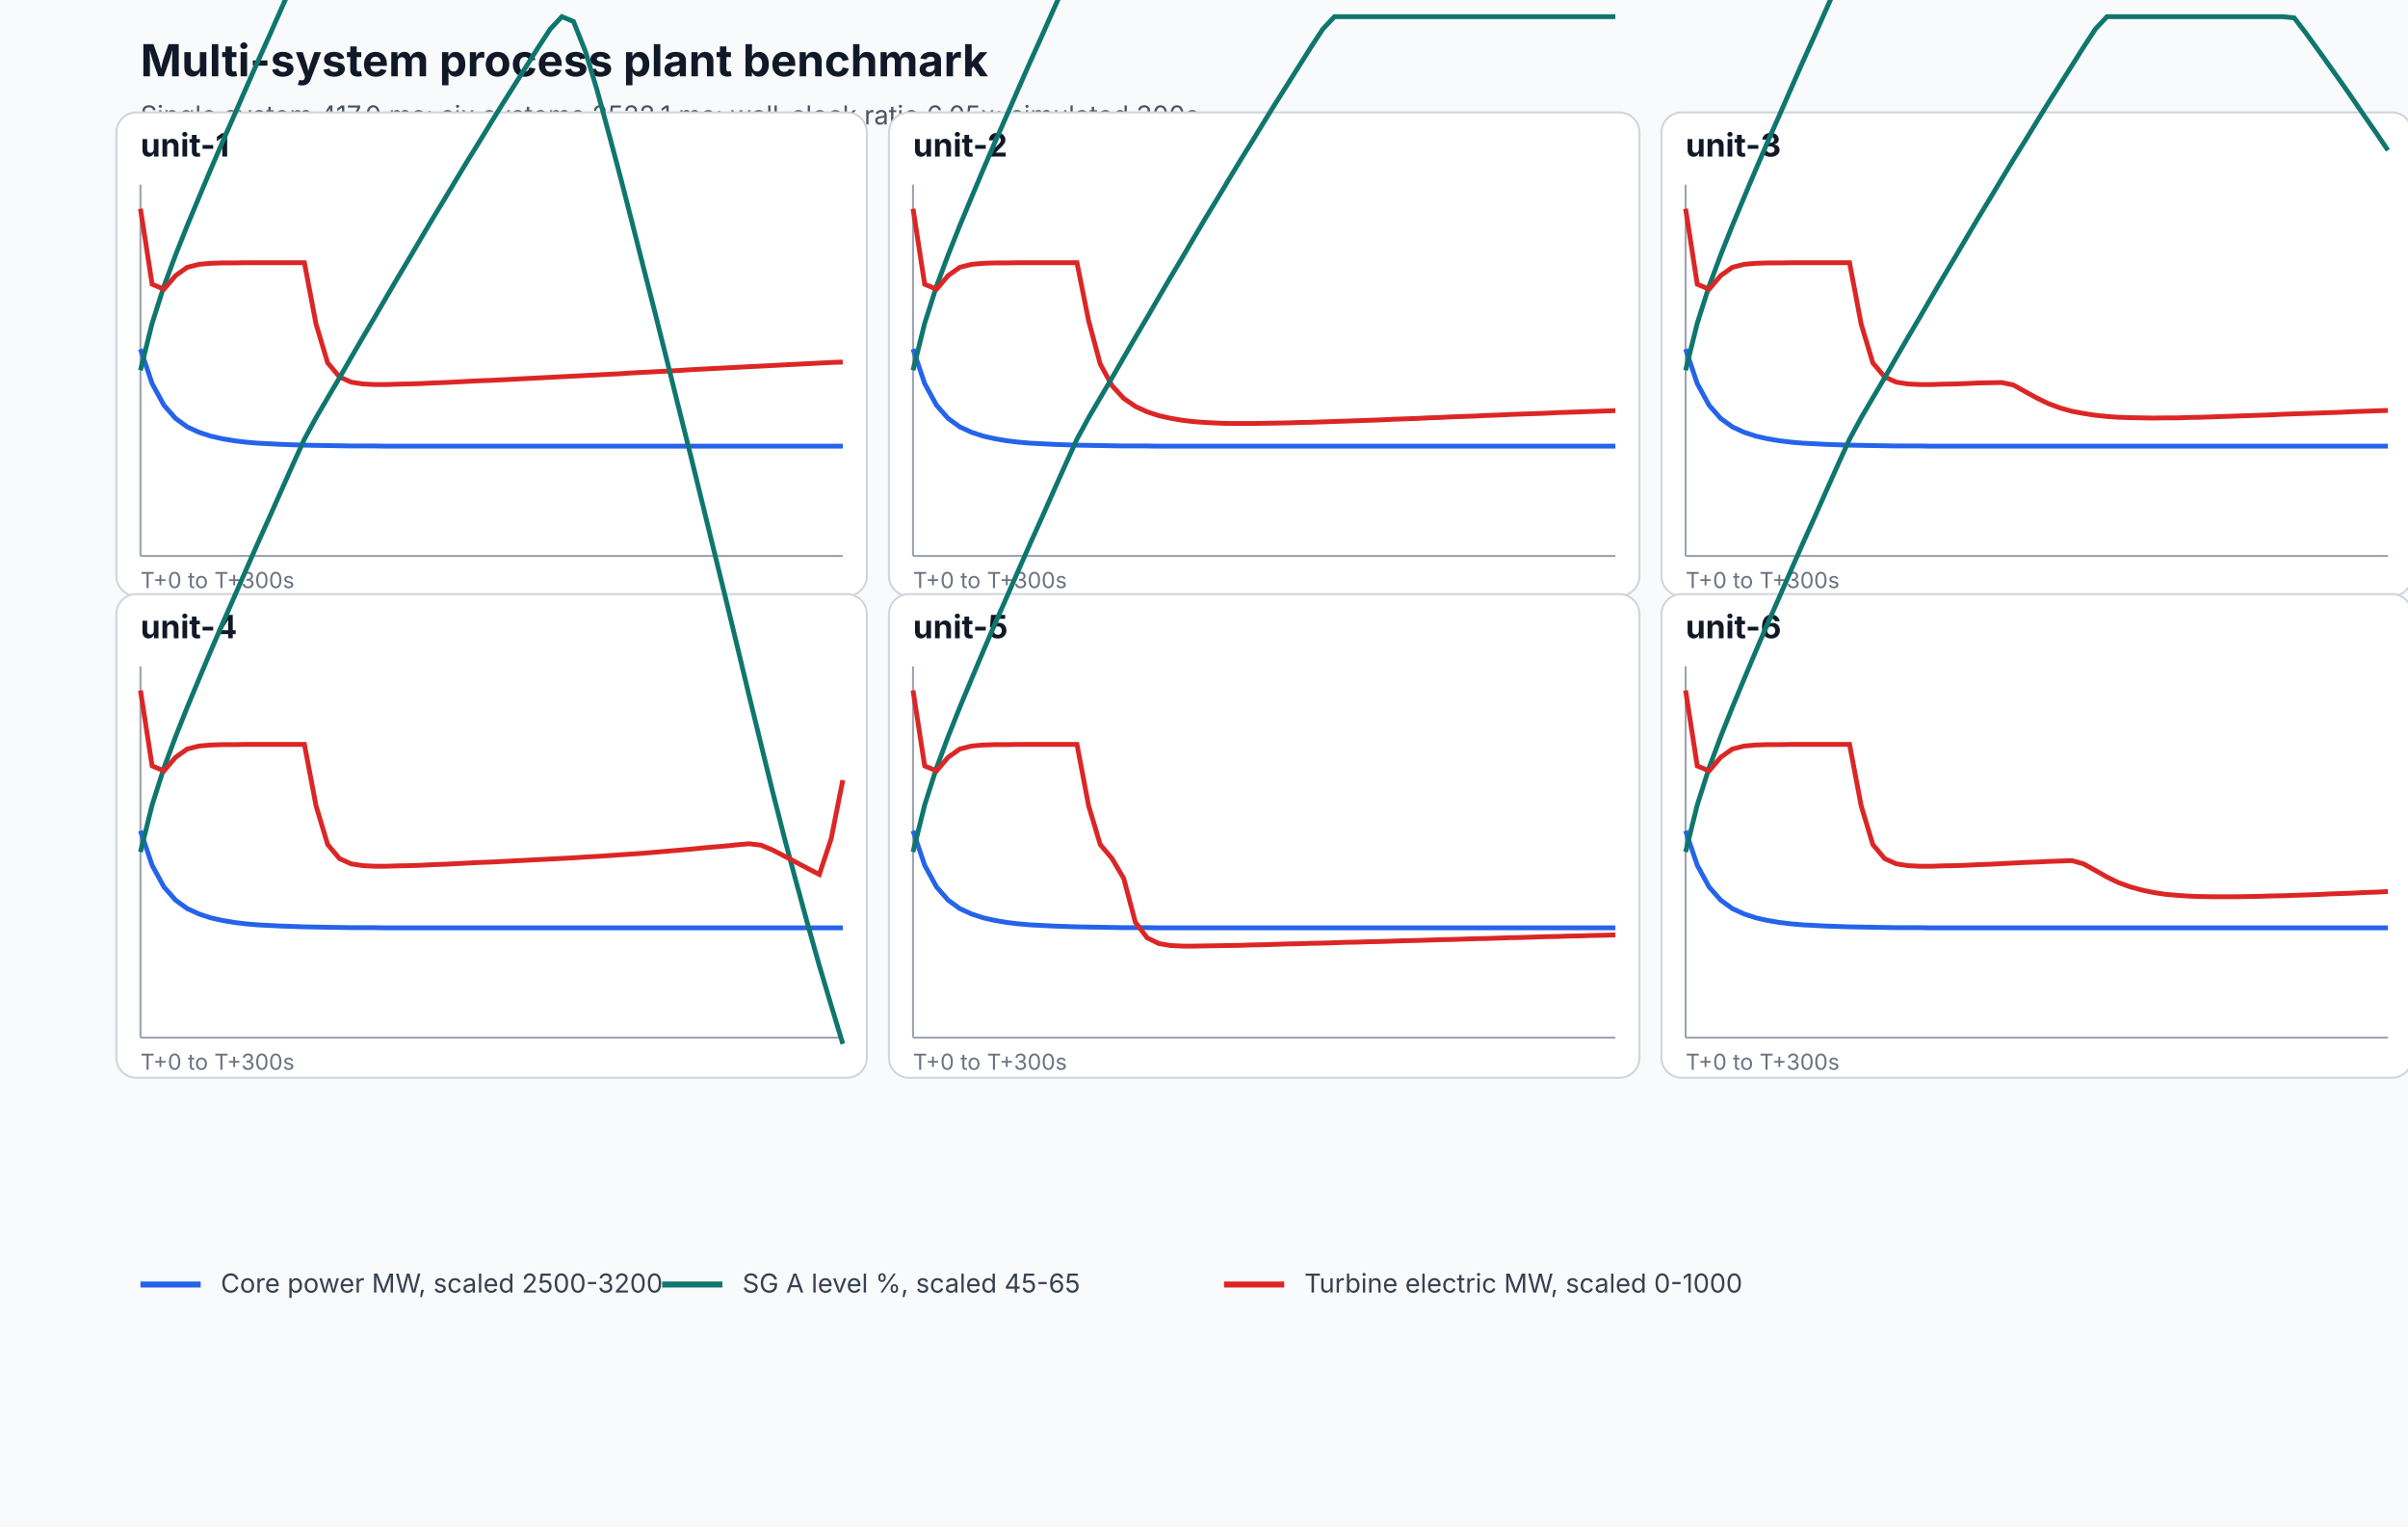
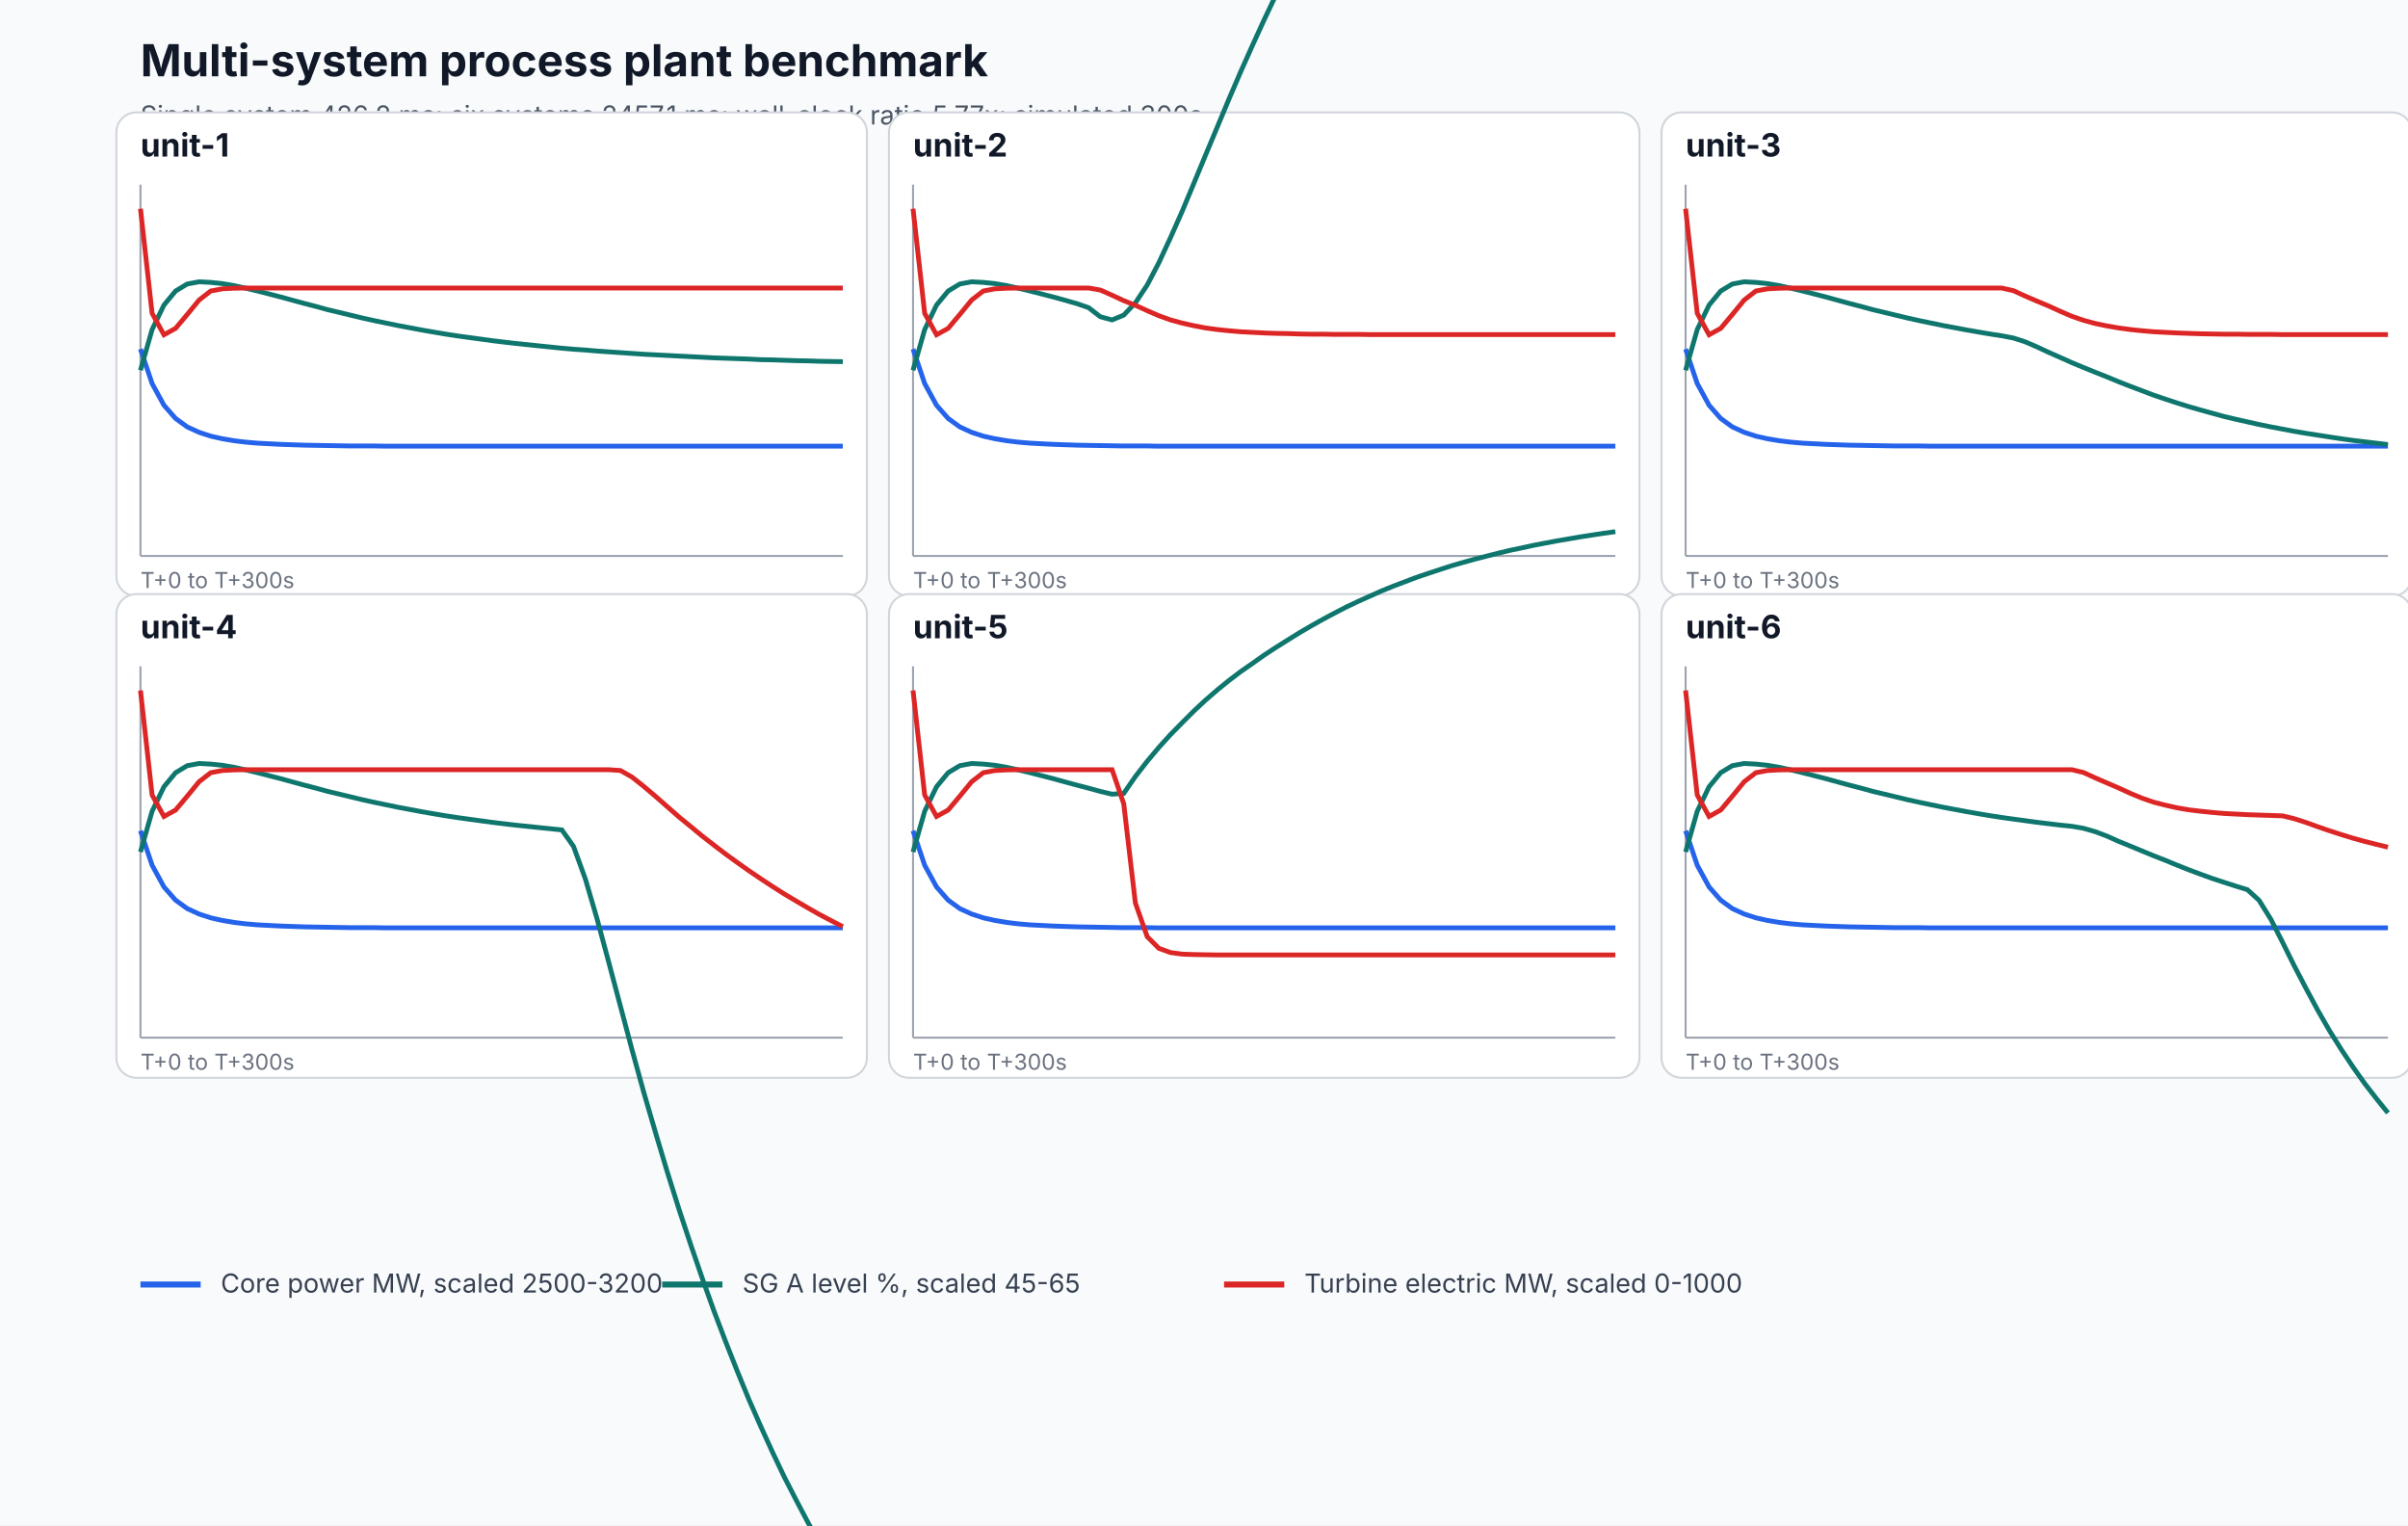
<svg xmlns="http://www.w3.org/2000/svg" width="1200" height="760" viewBox="0 0 1200 760" role="img" aria-labelledby="title desc">
  <rect width="100%" height="100%" fill="#f8fafc" />
  <text x="70" y="38" font-family="Inter, system-ui, sans-serif" font-size="22" font-weight="700" fill="#111827">Multi-system process plant benchmark</text>
-   <text x="70" y="62" font-family="Inter, system-ui, sans-serif" font-size="13" fill="#4b5563">Single system 417.0 ms; six systems 2522.1 ms; wall-clock ratio 6.05x; simulated 300s.</text>
+   <text x="70" y="62" font-family="Inter, system-ui, sans-serif" font-size="13" fill="#4b5563">Single system 426.2 ms; six systems 2457.1 ms; wall-clock ratio 5.77x; simulated 300s.</text>
  <g>
    <rect x="58" y="56" width="374" height="241" rx="10" fill="#ffffff" stroke="#d1d5db" />
    <text x="70" y="78" font-family="Inter, system-ui, sans-serif" font-size="16" font-weight="700" fill="#111827">unit-1</text>
    <line x1="70" y1="277" x2="420" y2="277" stroke="#9ca3af" />
    <line x1="70" y1="92" x2="70" y2="277" stroke="#9ca3af" />
    <path d="M 70.0 173.9 L 75.8 191.1 L 81.7 201.9 L 87.5 208.5 L 93.3 212.7 L 99.2 215.4 L 105.0 217.3 L 110.8 218.6 L 116.7 219.6 L 122.5 220.3 L 128.3 220.8 L 134.2 221.1 L 140.0 221.4 L 145.8 221.6 L 151.7 221.8 L 157.5 221.9 L 163.3 222.0 L 169.2 222.1 L 175.0 222.2 L 180.8 222.2 L 186.7 222.2 L 192.5 222.3 L 198.3 222.3 L 204.2 222.3 L 210.0 222.3 L 215.8 222.3 L 221.7 222.3 L 227.5 222.3 L 233.3 222.3 L 239.2 222.3 L 245.0 222.3 L 250.8 222.3 L 256.7 222.3 L 262.5 222.3 L 268.3 222.3 L 274.2 222.3 L 280.0 222.3 L 285.8 222.3 L 291.7 222.3 L 297.5 222.3 L 303.3 222.3 L 309.2 222.3 L 315.0 222.3 L 320.8 222.3 L 326.7 222.3 L 332.5 222.3 L 338.3 222.3 L 344.2 222.3 L 350.0 222.3 L 355.8 222.3 L 361.7 222.3 L 367.5 222.3 L 373.3 222.3 L 379.2 222.3 L 385.0 222.3 L 390.8 222.3 L 396.7 222.3 L 402.5 222.3 L 408.3 222.3 L 414.2 222.3 L 420.0 222.3" fill="none" stroke="#2563eb" stroke-width="2.4" />
-     <path d="M 70.0 184.5 L 75.8 161.1 L 81.7 142.6 L 87.5 127.0 L 93.3 112.4 L 99.2 98.2 L 105.0 84.4 L 110.8 70.9 L 116.7 57.5 L 122.5 44.2 L 128.3 31.0 L 134.2 17.9 L 140.0 4.8 L 145.8 -8.2 L 151.7 -21.2 L 157.5 -31.9 L 163.3 -41.8 L 169.2 -51.8 L 175.0 -61.9 L 180.8 -71.9 L 186.7 -81.9 L 192.5 -91.9 L 198.3 -101.8 L 204.2 -111.7 L 210.0 -121.6 L 215.8 -131.4 L 221.7 -141.1 L 227.5 -150.8 L 233.3 -160.4 L 239.2 -169.9 L 245.0 -179.4 L 250.8 -188.8 L 256.7 -198.1 L 262.5 -207.3 L 268.3 -216.5 L 274.2 -225.5 L 280.0 -231.8 L 285.8 -231.8 L 291.7 -231.8 L 297.5 -231.8 L 303.3 -231.8 L 309.2 -231.8 L 315.0 -231.8 L 320.8 -231.8 L 326.7 -231.8 L 332.5 -231.8 L 338.3 -231.8 L 344.2 -231.8 L 350.0 -231.8 L 355.8 -231.8 L 361.7 -231.8 L 367.5 -231.8 L 373.3 -231.8 L 379.2 -231.8 L 385.0 -231.8 L 390.8 -231.8 L 396.7 -231.8 L 402.5 -231.8 L 408.3 -231.8 L 414.2 -231.8 L 420.0 -231.8" fill="none" stroke="#0f766e" stroke-width="2.4" />
-     <path d="M 70.0 104.0 L 75.8 141.6 L 81.7 144.1 L 87.5 137.3 L 93.3 133.2 L 99.2 131.7 L 105.0 131.2 L 110.8 131.0 L 116.7 131.0 L 122.5 130.9 L 128.3 130.9 L 134.2 130.9 L 140.0 130.9 L 145.8 130.9 L 151.7 130.9 L 157.5 161.5 L 163.3 180.8 L 169.2 187.8 L 175.0 190.4 L 180.8 191.3 L 186.7 191.6 L 192.5 191.6 L 198.3 191.4 L 204.2 191.3 L 210.0 191.1 L 215.8 190.8 L 221.7 190.6 L 227.5 190.3 L 233.3 190.0 L 239.2 189.7 L 245.0 189.5 L 250.8 189.2 L 256.7 188.9 L 262.5 188.6 L 268.3 188.3 L 274.2 188.0 L 280.0 187.7 L 285.8 187.4 L 291.7 187.1 L 297.5 186.8 L 303.3 186.5 L 309.2 186.2 L 315.0 185.8 L 320.8 185.5 L 326.7 185.2 L 332.5 184.9 L 338.3 184.6 L 344.2 184.2 L 350.0 183.9 L 355.8 183.6 L 361.7 183.3 L 367.5 183.0 L 373.3 182.7 L 379.2 182.4 L 385.0 182.1 L 390.8 181.8 L 396.7 181.5 L 402.5 181.2 L 408.3 180.9 L 414.2 180.6 L 420.0 180.4" fill="none" stroke="#dc2626" stroke-width="2.4" />
+     <path d="M 70.0 184.5 L 75.8 164.2 L 81.7 152.0 L 87.5 145.0 L 93.3 141.5 L 99.2 140.4 L 105.0 140.7 L 110.8 141.3 L 116.7 142.3 L 122.5 143.6 L 128.3 145.0 L 134.2 146.5 L 140.0 148.0 L 145.8 149.6 L 151.7 151.2 L 157.5 152.7 L 163.3 154.3 L 169.2 155.7 L 175.0 157.1 L 180.8 158.5 L 186.7 159.8 L 192.5 161.0 L 198.3 162.2 L 204.2 163.3 L 210.0 164.4 L 215.8 165.4 L 221.7 166.4 L 227.5 167.3 L 233.3 168.1 L 239.2 168.9 L 245.0 169.7 L 250.8 170.4 L 256.7 171.1 L 262.5 171.7 L 268.3 172.3 L 274.2 172.9 L 280.0 173.5 L 285.8 174.0 L 291.7 174.4 L 297.5 174.9 L 303.3 175.3 L 309.2 175.7 L 315.0 176.1 L 320.8 176.5 L 326.7 176.8 L 332.5 177.1 L 338.3 177.4 L 344.2 177.7 L 350.0 178.0 L 355.8 178.3 L 361.7 178.5 L 367.5 178.7 L 373.3 178.9 L 379.2 179.2 L 385.0 179.3 L 390.8 179.5 L 396.7 179.7 L 402.5 179.8 L 408.3 180.0 L 414.2 180.1 L 420.0 180.2" fill="none" stroke="#0f766e" stroke-width="2.4" />
+     <path d="M 70.0 104.0 L 75.8 156.1 L 81.7 166.8 L 87.5 163.6 L 93.3 156.7 L 99.2 149.5 L 105.0 145.0 L 110.8 143.9 L 116.7 143.6 L 122.5 143.5 L 128.3 143.5 L 134.2 143.5 L 140.0 143.5 L 145.8 143.5 L 151.7 143.5 L 157.5 143.5 L 163.3 143.5 L 169.2 143.5 L 175.0 143.5 L 180.8 143.5 L 186.7 143.5 L 192.5 143.5 L 198.3 143.5 L 204.2 143.5 L 210.0 143.5 L 215.8 143.5 L 221.7 143.5 L 227.5 143.5 L 233.3 143.5 L 239.2 143.5 L 245.0 143.5 L 250.8 143.5 L 256.7 143.5 L 262.5 143.5 L 268.3 143.5 L 274.2 143.5 L 280.0 143.5 L 285.8 143.5 L 291.7 143.5 L 297.5 143.5 L 303.3 143.5 L 309.2 143.5 L 315.0 143.5 L 320.8 143.5 L 326.7 143.5 L 332.5 143.5 L 338.3 143.5 L 344.2 143.5 L 350.0 143.5 L 355.8 143.5 L 361.7 143.5 L 367.5 143.5 L 373.3 143.5 L 379.2 143.5 L 385.0 143.5 L 390.8 143.5 L 396.7 143.5 L 402.5 143.5 L 408.3 143.5 L 414.2 143.5 L 420.0 143.5" fill="none" stroke="#dc2626" stroke-width="2.4" />
    <text x="70" y="293" font-family="Inter, system-ui, sans-serif" font-size="11" fill="#6b7280">T+0 to T+300s</text>
  </g>
  <g>
    <rect x="443" y="56" width="374" height="241" rx="10" fill="#ffffff" stroke="#d1d5db" />
    <text x="455" y="78" font-family="Inter, system-ui, sans-serif" font-size="16" font-weight="700" fill="#111827">unit-2</text>
    <line x1="455" y1="277" x2="805" y2="277" stroke="#9ca3af" />
    <line x1="455" y1="92" x2="455" y2="277" stroke="#9ca3af" />
    <path d="M 455.0 173.9 L 460.8 191.1 L 466.7 201.9 L 472.5 208.5 L 478.3 212.7 L 484.2 215.4 L 490.0 217.3 L 495.8 218.6 L 501.7 219.6 L 507.5 220.3 L 513.3 220.8 L 519.2 221.1 L 525.0 221.4 L 530.8 221.6 L 536.7 221.8 L 542.5 221.9 L 548.3 222.0 L 554.2 222.1 L 560.0 222.2 L 565.8 222.2 L 571.7 222.2 L 577.5 222.3 L 583.3 222.3 L 589.2 222.3 L 595.0 222.3 L 600.8 222.3 L 606.7 222.3 L 612.5 222.3 L 618.3 222.3 L 624.2 222.3 L 630.0 222.3 L 635.8 222.3 L 641.7 222.3 L 647.5 222.3 L 653.3 222.3 L 659.2 222.3 L 665.0 222.3 L 670.8 222.3 L 676.7 222.3 L 682.5 222.3 L 688.3 222.3 L 694.2 222.3 L 700.0 222.3 L 705.8 222.3 L 711.7 222.3 L 717.5 222.3 L 723.3 222.3 L 729.2 222.3 L 735.0 222.3 L 740.8 222.3 L 746.7 222.3 L 752.5 222.3 L 758.3 222.3 L 764.2 222.3 L 770.0 222.3 L 775.8 222.3 L 781.7 222.3 L 787.5 222.3 L 793.3 222.3 L 799.2 222.3 L 805.0 222.3" fill="none" stroke="#2563eb" stroke-width="2.4" />
-     <path d="M 455.0 184.5 L 460.8 161.1 L 466.7 142.6 L 472.5 127.0 L 478.3 112.4 L 484.2 98.2 L 490.0 84.4 L 495.8 70.9 L 501.7 57.5 L 507.5 44.2 L 513.3 31.0 L 519.2 17.9 L 525.0 4.8 L 530.8 -8.2 L 536.7 -21.1 L 542.5 -32.1 L 548.3 -43.0 L 554.2 -57.0 L 560.0 -74.4 L 565.8 -95.0 L 571.7 -118.0 L 577.5 -143.0 L 583.3 -169.6 L 589.2 -197.3 L 595.0 -225.9 L 600.8 -231.8 L 606.7 -231.8 L 612.5 -231.8 L 618.3 -231.8 L 624.2 -231.8 L 630.0 -231.8 L 635.8 -231.8 L 641.7 -231.8 L 647.5 -231.8 L 653.3 -231.8 L 659.2 -231.8 L 665.0 -231.8 L 670.8 -231.8 L 676.7 -231.8 L 682.5 -231.8 L 688.3 -231.8 L 694.2 -231.8 L 700.0 -231.8 L 705.8 -231.8 L 711.7 -231.8 L 717.5 -231.8 L 723.3 -231.8 L 729.2 -231.8 L 735.0 -231.8 L 740.8 -231.8 L 746.7 -231.8 L 752.5 -231.8 L 758.3 -231.8 L 764.2 -231.8 L 770.0 -231.8 L 775.8 -231.8 L 781.7 -231.8 L 787.5 -231.8 L 793.3 -231.8 L 799.2 -231.8 L 805.0 -231.8" fill="none" stroke="#0f766e" stroke-width="2.4" />
-     <path d="M 455.0 104.0 L 460.8 141.6 L 466.7 144.1 L 472.5 137.3 L 478.3 133.2 L 484.2 131.7 L 490.0 131.2 L 495.8 131.0 L 501.7 131.0 L 507.5 130.9 L 513.3 130.9 L 519.2 130.9 L 525.0 130.9 L 530.8 130.9 L 536.7 130.9 L 542.5 159.8 L 548.3 181.4 L 554.2 192.2 L 560.0 198.5 L 565.8 202.5 L 571.7 205.2 L 577.5 207.1 L 583.3 208.4 L 589.2 209.4 L 595.0 210.1 L 600.8 210.5 L 606.7 210.8 L 612.5 211.0 L 618.3 211.0 L 624.2 211.0 L 630.0 210.9 L 635.8 210.8 L 641.7 210.7 L 647.5 210.5 L 653.3 210.4 L 659.2 210.2 L 665.0 210.0 L 670.8 209.8 L 676.7 209.6 L 682.5 209.4 L 688.3 209.2 L 694.2 208.9 L 700.0 208.7 L 705.8 208.5 L 711.7 208.2 L 717.5 208.0 L 723.3 207.7 L 729.2 207.5 L 735.0 207.3 L 740.8 207.0 L 746.7 206.8 L 752.5 206.5 L 758.3 206.3 L 764.2 206.1 L 770.0 205.9 L 775.8 205.6 L 781.7 205.4 L 787.5 205.2 L 793.3 205.0 L 799.2 204.8 L 805.0 204.6" fill="none" stroke="#dc2626" stroke-width="2.4" />
+     <path d="M 455.0 184.5 L 460.8 164.2 L 466.7 152.0 L 472.5 145.0 L 478.3 141.5 L 484.2 140.4 L 490.0 140.7 L 495.8 141.3 L 501.7 142.3 L 507.5 143.6 L 513.3 145.0 L 519.2 146.5 L 525.0 148.0 L 530.8 149.6 L 536.7 151.3 L 542.5 153.3 L 548.3 157.8 L 554.2 159.4 L 560.0 157.0 L 565.8 150.9 L 571.7 142.0 L 577.5 130.9 L 583.3 118.4 L 589.2 105.1 L 595.0 91.2 L 600.8 77.2 L 606.7 63.1 L 612.5 49.2 L 618.3 35.7 L 624.2 22.5 L 630.0 9.8 L 635.8 -2.4 L 641.7 -14.2 L 647.5 -25.3 L 653.3 -36.0 L 659.2 -46.1 L 665.0 -55.8 L 670.8 -64.9 L 676.7 -73.6 L 682.5 -81.8 L 688.3 -89.6 L 694.2 -97.0 L 700.0 -104.0 L 705.8 -110.7 L 711.7 -116.9 L 717.5 -122.8 L 723.3 -128.5 L 729.2 -133.8 L 735.0 -138.8 L 740.8 -143.5 L 746.7 -148.0 L 752.5 -152.3 L 758.3 -156.3 L 764.2 -160.1 L 770.0 -163.7 L 775.8 -167.1 L 781.7 -170.3 L 787.5 -173.3 L 793.3 -176.2 L 799.2 -178.9 L 805.0 -181.5" fill="none" stroke="#0f766e" stroke-width="2.4" />
+     <path d="M 455.0 104.0 L 460.8 156.1 L 466.7 166.8 L 472.5 163.6 L 478.3 156.7 L 484.2 149.5 L 490.0 145.0 L 495.8 143.9 L 501.7 143.6 L 507.5 143.5 L 513.3 143.5 L 519.2 143.5 L 525.0 143.5 L 530.8 143.5 L 536.7 143.5 L 542.5 143.5 L 548.3 144.5 L 554.2 147.1 L 560.0 149.8 L 565.8 152.1 L 571.7 154.8 L 577.5 157.3 L 583.3 159.4 L 589.2 161.0 L 595.0 162.3 L 600.8 163.4 L 606.7 164.2 L 612.5 164.8 L 618.3 165.3 L 624.2 165.6 L 630.0 165.9 L 635.8 166.1 L 641.7 166.2 L 647.5 166.4 L 653.3 166.5 L 659.2 166.5 L 665.0 166.6 L 670.8 166.6 L 676.7 166.6 L 682.5 166.7 L 688.3 166.7 L 694.2 166.7 L 700.0 166.7 L 705.8 166.7 L 711.7 166.7 L 717.5 166.7 L 723.3 166.7 L 729.2 166.7 L 735.0 166.7 L 740.8 166.7 L 746.7 166.7 L 752.5 166.7 L 758.3 166.7 L 764.2 166.7 L 770.0 166.7 L 775.8 166.7 L 781.7 166.7 L 787.5 166.7 L 793.3 166.7 L 799.2 166.7 L 805.0 166.7" fill="none" stroke="#dc2626" stroke-width="2.4" />
    <text x="455" y="293" font-family="Inter, system-ui, sans-serif" font-size="11" fill="#6b7280">T+0 to T+300s</text>
  </g>
  <g>
    <rect x="828" y="56" width="374" height="241" rx="10" fill="#ffffff" stroke="#d1d5db" />
    <text x="840" y="78" font-family="Inter, system-ui, sans-serif" font-size="16" font-weight="700" fill="#111827">unit-3</text>
    <line x1="840" y1="277" x2="1190" y2="277" stroke="#9ca3af" />
    <line x1="840" y1="92" x2="840" y2="277" stroke="#9ca3af" />
    <path d="M 840.0 173.9 L 845.8 191.1 L 851.7 201.9 L 857.5 208.5 L 863.3 212.7 L 869.2 215.4 L 875.0 217.3 L 880.8 218.6 L 886.7 219.6 L 892.5 220.3 L 898.3 220.8 L 904.2 221.1 L 910.0 221.4 L 915.8 221.6 L 921.7 221.8 L 927.5 221.9 L 933.3 222.0 L 939.2 222.1 L 945.0 222.2 L 950.8 222.2 L 956.7 222.2 L 962.5 222.3 L 968.3 222.3 L 974.2 222.3 L 980.0 222.3 L 985.8 222.3 L 991.7 222.3 L 997.5 222.3 L 1003.3 222.3 L 1009.2 222.3 L 1015.0 222.3 L 1020.8 222.3 L 1026.7 222.3 L 1032.5 222.3 L 1038.3 222.3 L 1044.2 222.3 L 1050.0 222.3 L 1055.8 222.3 L 1061.7 222.3 L 1067.5 222.3 L 1073.3 222.3 L 1079.2 222.3 L 1085.0 222.3 L 1090.8 222.3 L 1096.7 222.3 L 1102.5 222.3 L 1108.3 222.3 L 1114.2 222.3 L 1120.0 222.3 L 1125.8 222.3 L 1131.7 222.3 L 1137.5 222.3 L 1143.3 222.3 L 1149.2 222.3 L 1155.0 222.3 L 1160.8 222.3 L 1166.7 222.3 L 1172.5 222.3 L 1178.3 222.3 L 1184.2 222.3 L 1190.0 222.3" fill="none" stroke="#2563eb" stroke-width="2.4" />
-     <path d="M 840.0 184.5 L 845.8 161.1 L 851.7 142.6 L 857.5 127.0 L 863.3 112.4 L 869.2 98.2 L 875.0 84.4 L 880.8 70.9 L 886.7 57.5 L 892.5 44.2 L 898.3 31.0 L 904.2 17.9 L 910.0 4.8 L 915.8 -8.2 L 921.7 -21.2 L 927.5 -31.9 L 933.3 -41.8 L 939.2 -51.8 L 945.0 -61.9 L 950.8 -71.9 L 956.7 -81.9 L 962.5 -91.9 L 968.3 -101.8 L 974.2 -111.7 L 980.0 -121.6 L 985.8 -131.4 L 991.7 -141.1 L 997.5 -150.8 L 1003.3 -160.4 L 1009.2 -169.9 L 1015.0 -179.4 L 1020.8 -188.8 L 1026.7 -198.1 L 1032.5 -207.3 L 1038.3 -216.5 L 1044.2 -225.5 L 1050.0 -231.8 L 1055.8 -231.8 L 1061.7 -231.8 L 1067.5 -231.8 L 1073.3 -231.8 L 1079.2 -231.8 L 1085.0 -231.8 L 1090.8 -231.8 L 1096.7 -231.8 L 1102.5 -231.8 L 1108.3 -231.8 L 1114.2 -231.8 L 1120.0 -231.8 L 1125.8 -231.8 L 1131.7 -231.8 L 1137.5 -231.8 L 1143.3 -231.8 L 1149.2 -231.8 L 1155.0 -231.8 L 1160.8 -231.8 L 1166.7 -231.8 L 1172.5 -231.8 L 1178.3 -231.8 L 1184.2 -231.8 L 1190.0 -231.8" fill="none" stroke="#0f766e" stroke-width="2.4" />
-     <path d="M 840.0 104.0 L 845.8 141.6 L 851.7 144.1 L 857.5 137.3 L 863.3 133.2 L 869.2 131.7 L 875.0 131.2 L 880.8 131.0 L 886.7 131.0 L 892.5 130.9 L 898.3 130.9 L 904.2 130.9 L 910.0 130.9 L 915.8 130.9 L 921.7 130.9 L 927.5 161.5 L 933.3 180.8 L 939.2 187.8 L 945.0 190.4 L 950.8 191.3 L 956.7 191.6 L 962.5 191.6 L 968.3 191.4 L 974.2 191.3 L 980.0 191.1 L 985.8 190.8 L 991.7 190.7 L 997.5 190.6 L 1003.3 191.8 L 1009.2 195.1 L 1015.0 198.3 L 1020.8 201.1 L 1026.7 203.3 L 1032.5 204.9 L 1038.3 206.0 L 1044.2 206.9 L 1050.0 207.5 L 1055.8 207.9 L 1061.7 208.1 L 1067.5 208.2 L 1073.3 208.3 L 1079.2 208.2 L 1085.0 208.2 L 1090.8 208.0 L 1096.7 207.9 L 1102.5 207.7 L 1108.3 207.5 L 1114.2 207.3 L 1120.0 207.1 L 1125.8 206.9 L 1131.7 206.7 L 1137.5 206.4 L 1143.3 206.2 L 1149.2 206.0 L 1155.0 205.8 L 1160.8 205.6 L 1166.7 205.4 L 1172.5 205.1 L 1178.3 204.9 L 1184.2 204.7 L 1190.0 204.5" fill="none" stroke="#dc2626" stroke-width="2.4" />
+     <path d="M 840.0 184.5 L 845.8 164.2 L 851.7 152.0 L 857.5 145.0 L 863.3 141.5 L 869.2 140.4 L 875.0 140.7 L 880.8 141.3 L 886.7 142.3 L 892.5 143.6 L 898.3 145.0 L 904.2 146.5 L 910.0 148.0 L 915.8 149.6 L 921.7 151.2 L 927.5 152.7 L 933.3 154.3 L 939.2 155.7 L 945.0 157.1 L 950.8 158.5 L 956.7 159.8 L 962.5 161.0 L 968.3 162.2 L 974.2 163.3 L 980.0 164.4 L 985.8 165.4 L 991.7 166.4 L 997.5 167.3 L 1003.3 168.4 L 1009.2 170.3 L 1015.0 172.8 L 1020.8 175.5 L 1026.7 178.1 L 1032.5 180.7 L 1038.3 183.1 L 1044.2 185.5 L 1050.0 187.8 L 1055.8 190.2 L 1061.7 192.5 L 1067.5 194.7 L 1073.3 196.9 L 1079.2 198.9 L 1085.0 200.8 L 1090.8 202.6 L 1096.7 204.3 L 1102.5 205.9 L 1108.3 207.5 L 1114.2 208.9 L 1120.0 210.2 L 1125.8 211.5 L 1131.7 212.7 L 1137.5 213.8 L 1143.3 214.9 L 1149.2 215.9 L 1155.0 216.8 L 1160.8 217.7 L 1166.7 218.6 L 1172.5 219.4 L 1178.3 220.1 L 1184.2 220.8 L 1190.0 221.5" fill="none" stroke="#0f766e" stroke-width="2.4" />
+     <path d="M 840.0 104.0 L 845.8 156.1 L 851.7 166.8 L 857.5 163.6 L 863.3 156.7 L 869.2 149.5 L 875.0 145.0 L 880.8 143.9 L 886.7 143.6 L 892.5 143.5 L 898.3 143.5 L 904.2 143.5 L 910.0 143.5 L 915.8 143.5 L 921.7 143.5 L 927.5 143.5 L 933.3 143.5 L 939.2 143.5 L 945.0 143.5 L 950.8 143.5 L 956.7 143.5 L 962.5 143.5 L 968.3 143.5 L 974.2 143.5 L 980.0 143.5 L 985.8 143.5 L 991.7 143.5 L 997.5 143.5 L 1003.3 144.8 L 1009.2 147.5 L 1015.0 150.0 L 1020.8 152.4 L 1026.7 155.1 L 1032.5 157.6 L 1038.3 159.6 L 1044.2 161.2 L 1050.0 162.4 L 1055.8 163.4 L 1061.7 164.2 L 1067.5 164.8 L 1073.3 165.3 L 1079.2 165.6 L 1085.0 165.9 L 1090.8 166.1 L 1096.7 166.3 L 1102.5 166.4 L 1108.3 166.5 L 1114.2 166.5 L 1120.0 166.6 L 1125.8 166.6 L 1131.7 166.6 L 1137.5 166.7 L 1143.3 166.7 L 1149.2 166.7 L 1155.0 166.7 L 1160.8 166.7 L 1166.7 166.7 L 1172.5 166.7 L 1178.3 166.7 L 1184.2 166.7 L 1190.0 166.7" fill="none" stroke="#dc2626" stroke-width="2.4" />
    <text x="840" y="293" font-family="Inter, system-ui, sans-serif" font-size="11" fill="#6b7280">T+0 to T+300s</text>
  </g>
  <g>
    <rect x="58" y="296" width="374" height="241" rx="10" fill="#ffffff" stroke="#d1d5db" />
    <text x="70" y="318" font-family="Inter, system-ui, sans-serif" font-size="16" font-weight="700" fill="#111827">unit-4</text>
    <line x1="70" y1="517" x2="420" y2="517" stroke="#9ca3af" />
    <line x1="70" y1="332" x2="70" y2="517" stroke="#9ca3af" />
    <path d="M 70.0 413.9 L 75.8 431.1 L 81.7 441.9 L 87.5 448.5 L 93.3 452.7 L 99.2 455.4 L 105.0 457.3 L 110.8 458.6 L 116.7 459.6 L 122.5 460.3 L 128.3 460.8 L 134.2 461.1 L 140.0 461.4 L 145.8 461.6 L 151.7 461.8 L 157.5 461.9 L 163.3 462.0 L 169.2 462.1 L 175.0 462.2 L 180.8 462.2 L 186.7 462.2 L 192.5 462.3 L 198.3 462.3 L 204.2 462.3 L 210.0 462.3 L 215.8 462.3 L 221.7 462.3 L 227.5 462.3 L 233.3 462.3 L 239.2 462.3 L 245.0 462.3 L 250.8 462.3 L 256.7 462.3 L 262.5 462.3 L 268.3 462.3 L 274.2 462.3 L 280.0 462.3 L 285.8 462.3 L 291.7 462.3 L 297.5 462.3 L 303.3 462.3 L 309.2 462.3 L 315.0 462.3 L 320.8 462.3 L 326.7 462.3 L 332.5 462.3 L 338.3 462.3 L 344.2 462.3 L 350.0 462.3 L 355.8 462.3 L 361.7 462.3 L 367.5 462.3 L 373.3 462.3 L 379.2 462.3 L 385.0 462.3 L 390.8 462.3 L 396.7 462.3 L 402.5 462.3 L 408.3 462.3 L 414.2 462.3 L 420.0 462.3" fill="none" stroke="#2563eb" stroke-width="2.4" />
-     <path d="M 70.0 424.5 L 75.8 401.1 L 81.7 382.6 L 87.5 367.0 L 93.3 352.4 L 99.2 338.2 L 105.0 324.4 L 110.8 310.9 L 116.7 297.5 L 122.5 284.2 L 128.3 271.0 L 134.2 257.9 L 140.0 244.8 L 145.8 231.8 L 151.7 218.8 L 157.5 208.1 L 163.3 198.2 L 169.2 188.2 L 175.0 178.1 L 180.8 168.1 L 186.7 158.1 L 192.5 148.1 L 198.3 138.2 L 204.2 128.3 L 210.0 118.4 L 215.8 108.6 L 221.7 98.9 L 227.5 89.2 L 233.3 79.6 L 239.2 70.1 L 245.0 60.6 L 250.8 51.2 L 256.7 41.9 L 262.5 32.7 L 268.3 23.5 L 274.2 14.5 L 280.0 8.3 L 285.8 10.7 L 291.7 25.5 L 297.5 44.8 L 303.3 66.1 L 309.2 88.3 L 315.0 110.9 L 320.8 133.8 L 326.7 156.9 L 332.5 180.1 L 338.3 203.5 L 344.2 227.0 L 350.0 250.7 L 355.8 274.4 L 361.7 298.4 L 367.5 322.4 L 373.3 346.6 L 379.2 370.7 L 385.0 394.3 L 390.8 417.1 L 396.7 439.2 L 402.5 460.5 L 408.3 481.1 L 414.2 500.9 L 420.0 520.1" fill="none" stroke="#0f766e" stroke-width="2.4" />
-     <path d="M 70.0 344.0 L 75.8 381.6 L 81.7 384.1 L 87.5 377.3 L 93.3 373.2 L 99.2 371.7 L 105.0 371.2 L 110.8 371.0 L 116.7 371.0 L 122.5 370.9 L 128.3 370.9 L 134.2 370.9 L 140.0 370.9 L 145.8 370.9 L 151.7 370.9 L 157.5 401.5 L 163.3 420.8 L 169.2 427.8 L 175.0 430.4 L 180.8 431.3 L 186.7 431.6 L 192.5 431.6 L 198.3 431.4 L 204.2 431.3 L 210.0 431.1 L 215.8 430.8 L 221.7 430.6 L 227.5 430.3 L 233.3 430.0 L 239.2 429.7 L 245.0 429.5 L 250.8 429.2 L 256.7 428.9 L 262.5 428.6 L 268.3 428.3 L 274.2 428.0 L 280.0 427.7 L 285.8 427.4 L 291.7 427.0 L 297.5 426.7 L 303.3 426.3 L 309.2 425.9 L 315.0 425.5 L 320.8 425.1 L 326.7 424.6 L 332.5 424.1 L 338.3 423.6 L 344.2 423.1 L 350.0 422.5 L 355.8 422.0 L 361.7 421.5 L 367.5 420.9 L 373.3 420.4 L 379.2 421.1 L 385.0 423.5 L 390.8 426.5 L 396.7 429.6 L 402.5 432.7 L 408.3 435.7 L 414.2 417.9 L 420.0 388.7" fill="none" stroke="#dc2626" stroke-width="2.4" />
+     <path d="M 70.0 424.5 L 75.8 404.2 L 81.7 392.0 L 87.5 385.0 L 93.3 381.5 L 99.2 380.4 L 105.0 380.7 L 110.8 381.3 L 116.7 382.3 L 122.5 383.6 L 128.3 385.0 L 134.2 386.5 L 140.0 388.0 L 145.8 389.6 L 151.7 391.2 L 157.5 392.7 L 163.3 394.3 L 169.2 395.7 L 175.0 397.1 L 180.8 398.5 L 186.7 399.8 L 192.5 401.0 L 198.3 402.2 L 204.2 403.3 L 210.0 404.4 L 215.8 405.4 L 221.7 406.4 L 227.5 407.3 L 233.3 408.1 L 239.2 408.9 L 245.0 409.7 L 250.8 410.4 L 256.7 411.1 L 262.5 411.7 L 268.3 412.3 L 274.2 412.9 L 280.0 413.5 L 285.8 421.7 L 291.7 437.9 L 297.5 457.7 L 303.3 479.2 L 309.2 501.4 L 315.0 523.2 L 320.8 544.2 L 326.7 564.4 L 332.5 583.8 L 338.3 602.3 L 344.2 620.1 L 350.0 637.0 L 355.8 653.2 L 361.7 668.7 L 367.5 683.4 L 373.3 697.5 L 379.2 710.9 L 385.0 723.6 L 390.8 735.8 L 396.7 747.3 L 402.5 758.3 L 408.3 768.8 L 414.2 778.7 L 420.0 788.1" fill="none" stroke="#0f766e" stroke-width="2.4" />
+     <path d="M 70.0 344.0 L 75.8 396.1 L 81.7 406.8 L 87.5 403.6 L 93.3 396.7 L 99.2 389.5 L 105.0 385.0 L 110.8 383.9 L 116.7 383.6 L 122.5 383.5 L 128.3 383.5 L 134.2 383.5 L 140.0 383.5 L 145.8 383.5 L 151.7 383.5 L 157.5 383.5 L 163.3 383.5 L 169.2 383.5 L 175.0 383.5 L 180.8 383.5 L 186.7 383.5 L 192.5 383.5 L 198.3 383.5 L 204.2 383.5 L 210.0 383.5 L 215.8 383.5 L 221.7 383.5 L 227.5 383.5 L 233.3 383.5 L 239.2 383.5 L 245.0 383.5 L 250.8 383.5 L 256.7 383.5 L 262.5 383.5 L 268.3 383.5 L 274.2 383.5 L 280.0 383.5 L 285.8 383.5 L 291.7 383.5 L 297.5 383.5 L 303.3 383.5 L 309.2 383.9 L 315.0 387.2 L 320.8 391.8 L 326.7 396.8 L 332.5 401.9 L 338.3 407.0 L 344.2 411.8 L 350.0 416.6 L 355.8 421.1 L 361.7 425.6 L 367.5 429.8 L 373.3 433.9 L 379.2 437.9 L 385.0 441.7 L 390.8 445.4 L 396.7 448.9 L 402.5 452.3 L 408.3 455.6 L 414.2 458.7 L 420.0 461.7" fill="none" stroke="#dc2626" stroke-width="2.4" />
    <text x="70" y="533" font-family="Inter, system-ui, sans-serif" font-size="11" fill="#6b7280">T+0 to T+300s</text>
  </g>
  <g>
    <rect x="443" y="296" width="374" height="241" rx="10" fill="#ffffff" stroke="#d1d5db" />
    <text x="455" y="318" font-family="Inter, system-ui, sans-serif" font-size="16" font-weight="700" fill="#111827">unit-5</text>
    <line x1="455" y1="517" x2="805" y2="517" stroke="#9ca3af" />
    <line x1="455" y1="332" x2="455" y2="517" stroke="#9ca3af" />
    <path d="M 455.0 413.9 L 460.8 431.1 L 466.7 441.9 L 472.5 448.5 L 478.3 452.7 L 484.2 455.4 L 490.0 457.3 L 495.8 458.6 L 501.7 459.6 L 507.5 460.3 L 513.3 460.8 L 519.2 461.1 L 525.0 461.4 L 530.8 461.6 L 536.7 461.8 L 542.5 461.9 L 548.3 462.0 L 554.2 462.1 L 560.0 462.2 L 565.8 462.2 L 571.7 462.2 L 577.5 462.3 L 583.3 462.3 L 589.2 462.3 L 595.0 462.3 L 600.8 462.3 L 606.7 462.3 L 612.5 462.3 L 618.3 462.3 L 624.2 462.3 L 630.0 462.3 L 635.8 462.3 L 641.7 462.3 L 647.5 462.3 L 653.3 462.3 L 659.2 462.3 L 665.0 462.3 L 670.8 462.3 L 676.7 462.3 L 682.5 462.3 L 688.3 462.3 L 694.2 462.3 L 700.0 462.3 L 705.8 462.3 L 711.7 462.3 L 717.5 462.3 L 723.3 462.3 L 729.2 462.3 L 735.0 462.3 L 740.8 462.3 L 746.7 462.3 L 752.5 462.3 L 758.3 462.3 L 764.2 462.3 L 770.0 462.3 L 775.8 462.3 L 781.7 462.3 L 787.5 462.3 L 793.3 462.3 L 799.2 462.3 L 805.0 462.3" fill="none" stroke="#2563eb" stroke-width="2.4" />
-     <path d="M 455.0 424.5 L 460.8 401.1 L 466.7 382.6 L 472.5 367.0 L 478.3 352.4 L 484.2 338.2 L 490.0 324.4 L 495.8 310.9 L 501.7 297.5 L 507.5 284.2 L 513.3 271.0 L 519.2 257.9 L 525.0 244.8 L 530.8 231.8 L 536.7 218.8 L 542.5 208.1 L 548.3 198.2 L 554.2 188.2 L 560.0 178.1 L 565.8 168.1 L 571.7 158.1 L 577.5 148.1 L 583.3 138.2 L 589.2 128.3 L 595.0 118.4 L 600.8 108.6 L 606.7 98.9 L 612.5 89.2 L 618.3 79.6 L 624.2 70.1 L 630.0 60.6 L 635.8 51.2 L 641.7 41.9 L 647.5 32.7 L 653.3 23.5 L 659.2 14.5 L 665.0 8.3 L 670.8 8.3 L 676.7 8.3 L 682.5 8.3 L 688.3 8.3 L 694.2 8.3 L 700.0 8.3 L 705.8 8.3 L 711.7 8.3 L 717.5 8.3 L 723.3 8.3 L 729.2 8.3 L 735.0 8.3 L 740.8 8.3 L 746.7 8.3 L 752.5 8.3 L 758.3 8.3 L 764.2 8.3 L 770.0 8.3 L 775.8 8.3 L 781.7 8.3 L 787.5 8.3 L 793.3 8.3 L 799.2 8.3 L 805.0 8.3" fill="none" stroke="#0f766e" stroke-width="2.4" />
-     <path d="M 455.0 344.0 L 460.8 381.6 L 466.7 384.1 L 472.5 377.3 L 478.3 373.2 L 484.2 371.7 L 490.0 371.2 L 495.8 371.0 L 501.7 371.0 L 507.5 370.9 L 513.3 370.9 L 519.2 370.9 L 525.0 370.9 L 530.8 370.9 L 536.7 370.9 L 542.5 401.5 L 548.3 420.8 L 554.2 427.8 L 560.0 437.7 L 565.8 459.5 L 571.7 467.3 L 577.5 470.1 L 583.3 471.1 L 589.2 471.4 L 595.0 471.4 L 600.8 471.3 L 606.7 471.2 L 612.5 471.1 L 618.3 471.0 L 624.2 470.8 L 630.0 470.7 L 635.8 470.5 L 641.7 470.3 L 647.5 470.2 L 653.3 470.0 L 659.2 469.9 L 665.0 469.7 L 670.8 469.5 L 676.7 469.4 L 682.5 469.2 L 688.3 469.1 L 694.2 468.9 L 700.0 468.7 L 705.8 468.6 L 711.7 468.4 L 717.5 468.2 L 723.3 468.1 L 729.2 467.9 L 735.0 467.7 L 740.8 467.6 L 746.7 467.4 L 752.5 467.2 L 758.3 467.1 L 764.2 466.9 L 770.0 466.7 L 775.8 466.6 L 781.7 466.4 L 787.5 466.3 L 793.3 466.1 L 799.2 466.0 L 805.0 465.8" fill="none" stroke="#dc2626" stroke-width="2.4" />
+     <path d="M 455.0 424.5 L 460.8 404.2 L 466.7 392.0 L 472.5 385.0 L 478.3 381.5 L 484.2 380.4 L 490.0 380.7 L 495.8 381.3 L 501.7 382.3 L 507.5 383.6 L 513.3 385.0 L 519.2 386.5 L 525.0 388.0 L 530.8 389.6 L 536.7 391.2 L 542.5 392.7 L 548.3 394.3 L 554.2 395.7 L 560.0 395.3 L 565.8 386.9 L 571.7 379.3 L 577.5 372.4 L 583.3 366.0 L 589.2 360.0 L 595.0 354.2 L 600.8 348.8 L 606.7 343.7 L 612.5 339.0 L 618.3 334.6 L 624.2 330.5 L 630.0 326.4 L 635.8 322.6 L 641.7 318.9 L 647.5 315.3 L 653.3 311.9 L 659.2 308.6 L 665.0 305.5 L 670.8 302.5 L 676.7 299.7 L 682.5 297.1 L 688.3 294.5 L 694.2 292.1 L 700.0 289.9 L 705.8 287.7 L 711.7 285.7 L 717.5 283.8 L 723.3 281.9 L 729.2 280.2 L 735.0 278.6 L 740.8 277.1 L 746.7 275.6 L 752.5 274.2 L 758.3 273.0 L 764.2 271.7 L 770.0 270.6 L 775.8 269.5 L 781.7 268.5 L 787.5 267.5 L 793.3 266.6 L 799.2 265.7 L 805.0 264.9" fill="none" stroke="#0f766e" stroke-width="2.4" />
+     <path d="M 455.0 344.0 L 460.8 396.1 L 466.7 406.8 L 472.5 403.6 L 478.3 396.7 L 484.2 389.5 L 490.0 385.0 L 495.8 383.9 L 501.7 383.6 L 507.5 383.5 L 513.3 383.5 L 519.2 383.5 L 525.0 383.5 L 530.8 383.5 L 536.7 383.5 L 542.5 383.5 L 548.3 383.5 L 554.2 383.5 L 560.0 400.5 L 565.8 449.9 L 571.7 466.7 L 577.5 472.5 L 583.3 474.6 L 589.2 475.4 L 595.0 475.6 L 600.8 475.7 L 606.7 475.8 L 612.5 475.8 L 618.3 475.8 L 624.2 475.8 L 630.0 475.8 L 635.8 475.8 L 641.7 475.8 L 647.5 475.8 L 653.3 475.8 L 659.2 475.8 L 665.0 475.8 L 670.8 475.8 L 676.7 475.8 L 682.5 475.8 L 688.3 475.8 L 694.2 475.8 L 700.0 475.8 L 705.8 475.8 L 711.7 475.8 L 717.5 475.8 L 723.3 475.8 L 729.2 475.8 L 735.0 475.8 L 740.8 475.8 L 746.7 475.8 L 752.5 475.8 L 758.3 475.8 L 764.2 475.8 L 770.0 475.8 L 775.8 475.8 L 781.7 475.8 L 787.5 475.8 L 793.3 475.8 L 799.2 475.8 L 805.0 475.8" fill="none" stroke="#dc2626" stroke-width="2.4" />
    <text x="455" y="533" font-family="Inter, system-ui, sans-serif" font-size="11" fill="#6b7280">T+0 to T+300s</text>
  </g>
  <g>
    <rect x="828" y="296" width="374" height="241" rx="10" fill="#ffffff" stroke="#d1d5db" />
    <text x="840" y="318" font-family="Inter, system-ui, sans-serif" font-size="16" font-weight="700" fill="#111827">unit-6</text>
    <line x1="840" y1="517" x2="1190" y2="517" stroke="#9ca3af" />
    <line x1="840" y1="332" x2="840" y2="517" stroke="#9ca3af" />
    <path d="M 840.0 413.9 L 845.8 431.1 L 851.7 441.9 L 857.5 448.5 L 863.3 452.7 L 869.2 455.4 L 875.0 457.3 L 880.8 458.6 L 886.7 459.6 L 892.5 460.3 L 898.3 460.8 L 904.2 461.1 L 910.0 461.4 L 915.8 461.6 L 921.7 461.8 L 927.5 461.9 L 933.3 462.0 L 939.2 462.1 L 945.0 462.2 L 950.8 462.2 L 956.7 462.2 L 962.5 462.3 L 968.3 462.3 L 974.2 462.3 L 980.0 462.3 L 985.8 462.3 L 991.7 462.3 L 997.5 462.3 L 1003.3 462.3 L 1009.2 462.3 L 1015.0 462.3 L 1020.8 462.3 L 1026.7 462.3 L 1032.5 462.3 L 1038.3 462.3 L 1044.2 462.3 L 1050.0 462.3 L 1055.8 462.3 L 1061.7 462.3 L 1067.5 462.3 L 1073.3 462.3 L 1079.2 462.3 L 1085.0 462.3 L 1090.8 462.3 L 1096.7 462.3 L 1102.5 462.3 L 1108.3 462.3 L 1114.2 462.3 L 1120.0 462.3 L 1125.8 462.3 L 1131.7 462.3 L 1137.5 462.3 L 1143.3 462.3 L 1149.2 462.3 L 1155.0 462.3 L 1160.8 462.3 L 1166.7 462.3 L 1172.5 462.3 L 1178.3 462.3 L 1184.2 462.3 L 1190.0 462.3" fill="none" stroke="#2563eb" stroke-width="2.4" />
-     <path d="M 840.0 424.5 L 845.8 401.1 L 851.7 382.6 L 857.5 367.0 L 863.3 352.4 L 869.2 338.2 L 875.0 324.4 L 880.8 310.9 L 886.7 297.5 L 892.5 284.2 L 898.3 271.0 L 904.2 257.9 L 910.0 244.8 L 915.8 231.8 L 921.7 218.8 L 927.5 208.1 L 933.3 198.2 L 939.2 188.2 L 945.0 178.1 L 950.8 168.1 L 956.7 158.1 L 962.5 148.1 L 968.3 138.2 L 974.2 128.3 L 980.0 118.4 L 985.8 108.6 L 991.7 98.9 L 997.5 89.2 L 1003.3 79.6 L 1009.2 70.1 L 1015.0 60.6 L 1020.8 51.2 L 1026.7 41.9 L 1032.5 32.7 L 1038.3 23.5 L 1044.2 14.5 L 1050.0 8.3 L 1055.8 8.3 L 1061.7 8.3 L 1067.5 8.3 L 1073.3 8.3 L 1079.2 8.3 L 1085.0 8.3 L 1090.8 8.3 L 1096.7 8.3 L 1102.5 8.3 L 1108.3 8.3 L 1114.2 8.3 L 1120.0 8.3 L 1125.8 8.3 L 1131.7 8.3 L 1137.5 8.3 L 1143.3 8.9 L 1149.2 16.6 L 1155.0 24.6 L 1160.8 32.7 L 1166.7 41.0 L 1172.5 49.3 L 1178.3 57.8 L 1184.2 66.3 L 1190.0 74.9" fill="none" stroke="#0f766e" stroke-width="2.4" />
-     <path d="M 840.0 344.0 L 845.8 381.6 L 851.7 384.1 L 857.5 377.3 L 863.3 373.2 L 869.2 371.7 L 875.0 371.2 L 880.8 371.0 L 886.7 371.0 L 892.5 370.9 L 898.3 370.9 L 904.2 370.9 L 910.0 370.9 L 915.8 370.9 L 921.7 370.9 L 927.5 401.5 L 933.3 420.8 L 939.2 427.8 L 945.0 430.4 L 950.8 431.3 L 956.7 431.6 L 962.5 431.6 L 968.3 431.4 L 974.2 431.3 L 980.0 431.1 L 985.8 430.8 L 991.7 430.6 L 997.5 430.3 L 1003.3 430.0 L 1009.2 429.7 L 1015.0 429.5 L 1020.8 429.2 L 1026.7 429.0 L 1032.5 428.8 L 1038.3 430.4 L 1044.2 433.7 L 1050.0 437.0 L 1055.8 439.8 L 1061.7 441.9 L 1067.5 443.5 L 1073.3 444.7 L 1079.2 445.6 L 1085.0 446.1 L 1090.8 446.5 L 1096.7 446.7 L 1102.5 446.8 L 1108.3 446.8 L 1114.2 446.8 L 1120.0 446.7 L 1125.8 446.6 L 1131.7 446.4 L 1137.5 446.3 L 1143.3 446.1 L 1149.2 445.9 L 1155.0 445.7 L 1160.8 445.4 L 1166.7 445.2 L 1172.5 445.0 L 1178.3 444.7 L 1184.2 444.5 L 1190.0 444.2" fill="none" stroke="#dc2626" stroke-width="2.4" />
+     <path d="M 840.0 424.5 L 845.8 404.2 L 851.7 392.0 L 857.5 385.0 L 863.3 381.5 L 869.2 380.4 L 875.0 380.7 L 880.8 381.3 L 886.7 382.3 L 892.5 383.6 L 898.3 385.0 L 904.2 386.5 L 910.0 388.0 L 915.8 389.6 L 921.7 391.2 L 927.5 392.7 L 933.3 394.3 L 939.2 395.7 L 945.0 397.1 L 950.8 398.5 L 956.7 399.8 L 962.5 401.0 L 968.3 402.2 L 974.2 403.3 L 980.0 404.4 L 985.8 405.4 L 991.7 406.4 L 997.5 407.3 L 1003.3 408.1 L 1009.2 408.9 L 1015.0 409.7 L 1020.8 410.4 L 1026.7 411.1 L 1032.5 411.7 L 1038.3 412.7 L 1044.2 414.4 L 1050.0 416.6 L 1055.8 419.2 L 1061.7 421.6 L 1067.5 424.0 L 1073.3 426.4 L 1079.2 428.7 L 1085.0 431.1 L 1090.8 433.4 L 1096.7 435.6 L 1102.5 437.7 L 1108.3 439.6 L 1114.2 441.5 L 1120.0 443.3 L 1125.8 448.6 L 1131.7 458.1 L 1137.5 469.5 L 1143.3 481.2 L 1149.2 492.5 L 1155.0 503.3 L 1160.8 513.4 L 1166.7 522.8 L 1172.5 531.5 L 1178.3 539.7 L 1184.2 547.3 L 1190.0 554.5" fill="none" stroke="#0f766e" stroke-width="2.4" />
+     <path d="M 840.0 344.0 L 845.8 396.1 L 851.7 406.8 L 857.5 403.6 L 863.3 396.7 L 869.2 389.5 L 875.0 385.0 L 880.8 383.9 L 886.7 383.6 L 892.5 383.5 L 898.3 383.5 L 904.2 383.5 L 910.0 383.5 L 915.8 383.5 L 921.7 383.5 L 927.5 383.5 L 933.3 383.5 L 939.2 383.5 L 945.0 383.5 L 950.8 383.5 L 956.7 383.5 L 962.5 383.5 L 968.3 383.5 L 974.2 383.5 L 980.0 383.5 L 985.8 383.5 L 991.7 383.5 L 997.5 383.5 L 1003.3 383.5 L 1009.2 383.5 L 1015.0 383.5 L 1020.8 383.5 L 1026.7 383.5 L 1032.5 383.5 L 1038.3 384.9 L 1044.2 387.6 L 1050.0 390.1 L 1055.8 392.6 L 1061.7 395.3 L 1067.5 397.7 L 1073.3 399.7 L 1079.2 401.2 L 1085.0 402.5 L 1090.8 403.5 L 1096.7 404.2 L 1102.5 404.8 L 1108.3 405.3 L 1114.2 405.6 L 1120.0 405.9 L 1125.8 406.1 L 1131.7 406.3 L 1137.5 406.5 L 1143.3 407.9 L 1149.2 409.8 L 1155.0 411.9 L 1160.8 413.9 L 1166.7 415.8 L 1172.5 417.6 L 1178.3 419.2 L 1184.2 420.7 L 1190.0 422.1" fill="none" stroke="#dc2626" stroke-width="2.4" />
    <text x="840" y="533" font-family="Inter, system-ui, sans-serif" font-size="11" fill="#6b7280">T+0 to T+300s</text>
  </g>
  <g font-family="Inter, system-ui, sans-serif" font-size="13" fill="#374151">
    <line x1="70" y1="640" x2="100" y2="640" stroke="#2563eb" stroke-width="3" />
    <text x="110" y="644">Core power MW, scaled 2500-3200</text>
    <line x1="330" y1="640" x2="360" y2="640" stroke="#0f766e" stroke-width="3" />
    <text x="370" y="644">SG A level %, scaled 45-65</text>
    <line x1="610" y1="640" x2="640" y2="640" stroke="#dc2626" stroke-width="3" />
    <text x="650" y="644">Turbine electric MW, scaled 0-1000</text>
  </g>
</svg>
